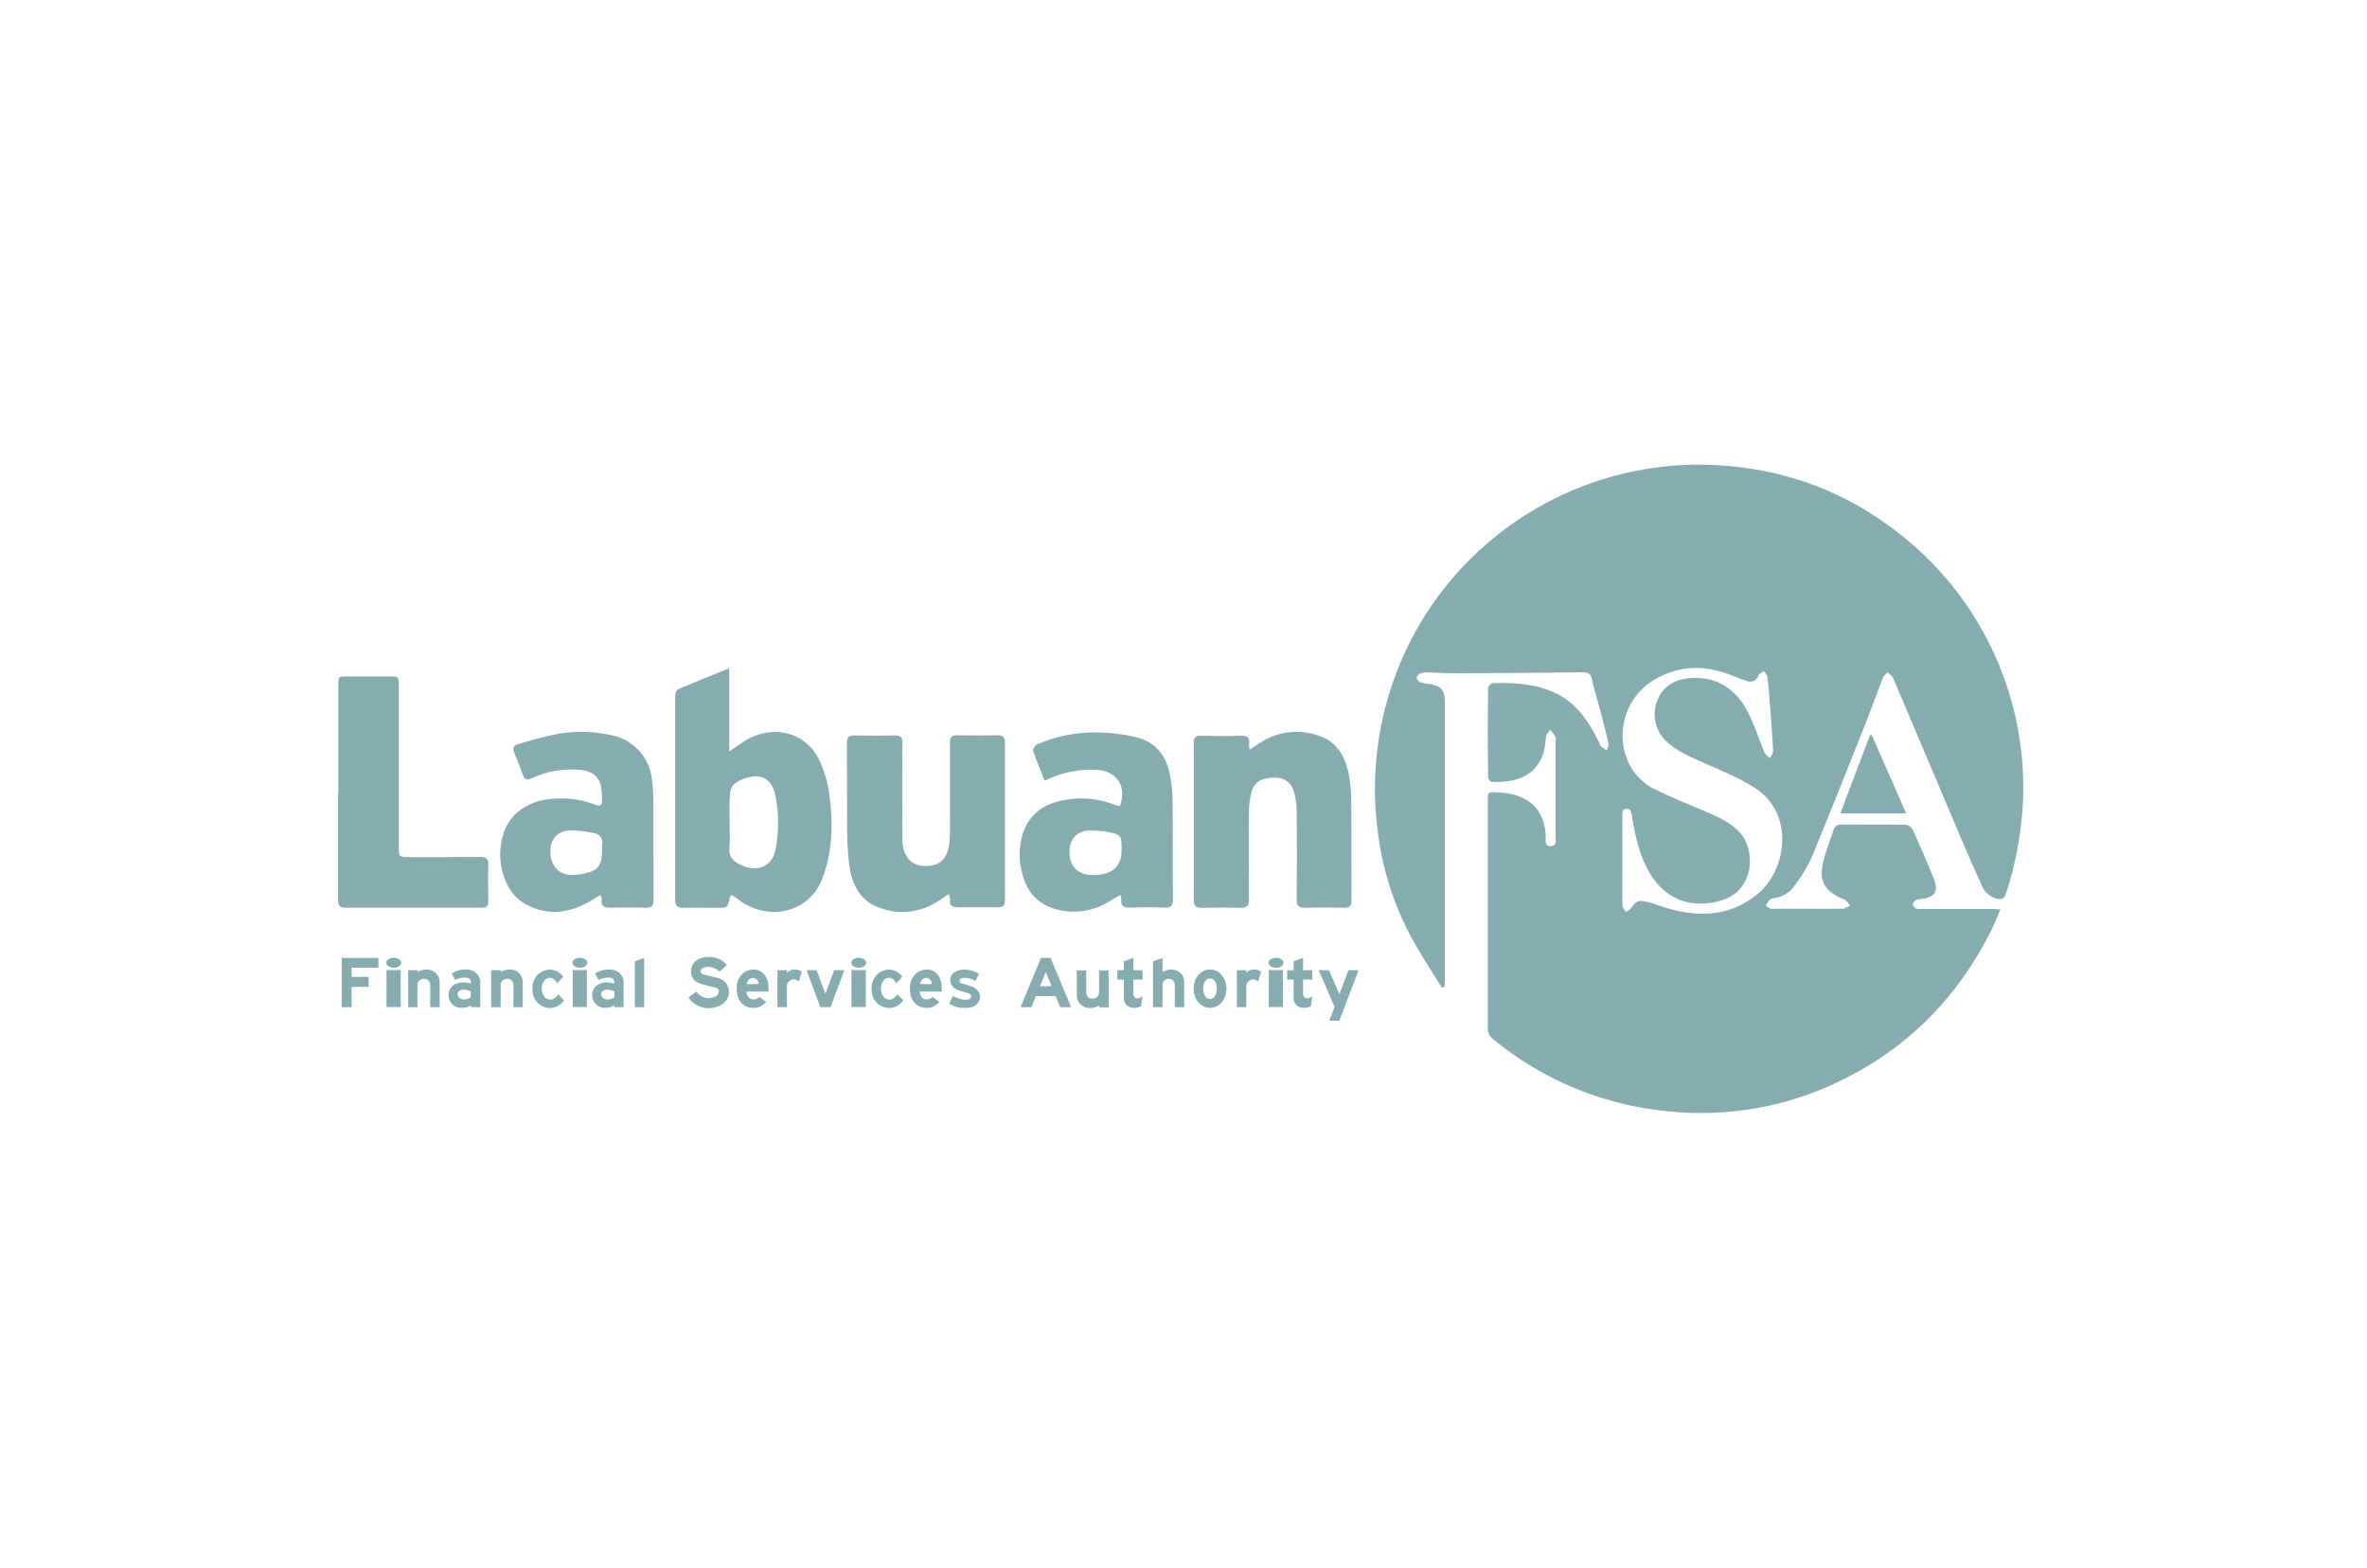
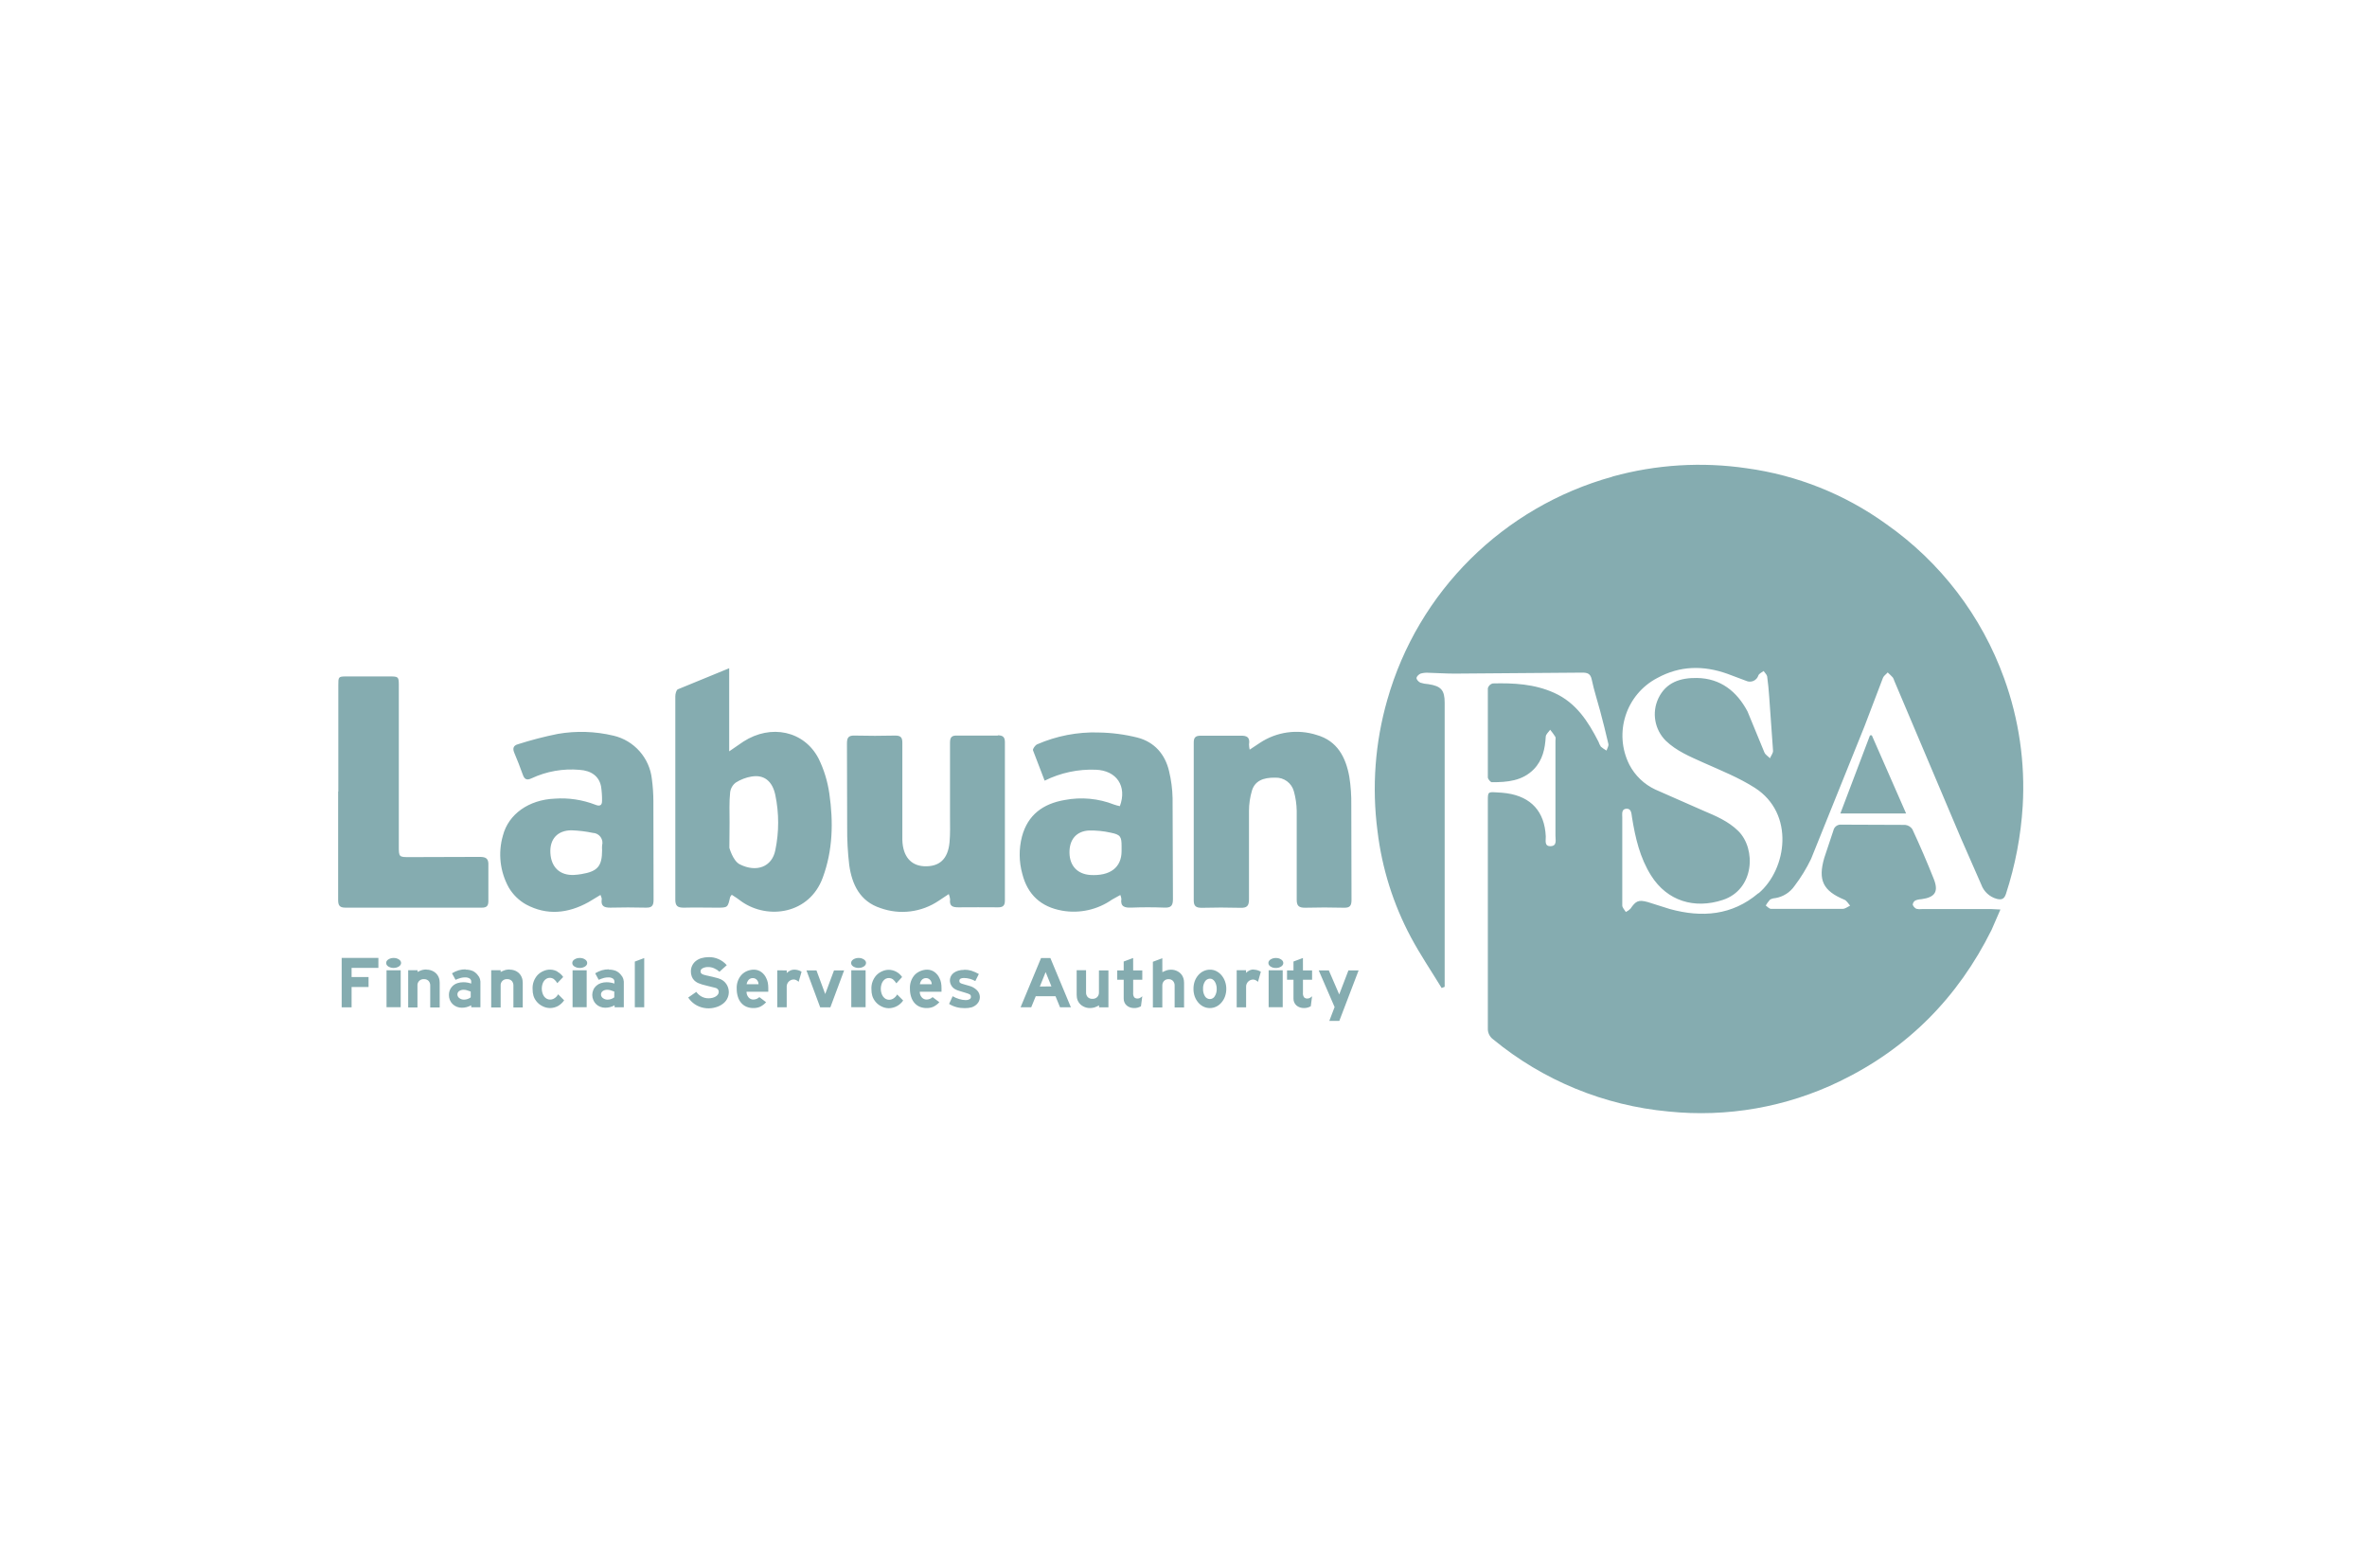
- <svg xmlns="http://www.w3.org/2000/svg" width="154" height="102" viewBox="0 0 154 102" role="img" aria-labelledby="footer-labuan-icon">
-   <g fill="none" fill-rule="evenodd">
-     <path d="M0 0h154v102H0z" />
-     <g fill="#85ACB0">
-       <path d="M64.919 47.837c.327 0 .46.117.46.444v10.317c0 .343-.156.435-.46.43-.854 0-1.708-.013-2.562 0-.386 0-.61-.08-.543-.519a1.369 1.369 0 0 0-.085-.343c-.25.17-.46.306-.663.441a4.223 4.223 0 0 1-3.783.472c-1.335-.435-1.855-1.54-2.032-2.81a19.514 19.514 0 0 1-.134-2.492c-.018-1.8 0-3.604-.014-5.405 0-.377.083-.537.493-.526a53.9 53.9 0 0 0 2.651 0c.35 0 .46.12.46.458-.013 1.92 0 3.842 0 5.761v.582c.035 1.045.541 1.652 1.407 1.69 1 .046 1.562-.457 1.664-1.567.05-.547.03-1.1.03-1.652v-4.823c0-.36.12-.47.46-.458.883.016 1.767.014 2.651 0zM47.442 43.48v5.41c.391-.27.651-.458.92-.632 1.8-1.16 3.964-.71 4.898 1.105.354.72.587 1.493.69 2.288.263 1.83.23 3.677-.432 5.46-.868 2.366-3.554 2.746-5.266 1.56a7.607 7.607 0 0 0-.653-.45c-.058.082-.097.114-.106.153-.155.686-.152.686-.861.686s-1.438-.02-2.156 0c-.4 0-.553-.107-.55-.528V45.31c0-.158.064-.417.17-.458 1.065-.457 2.147-.888 3.346-1.373zm-7.535 4.378a3.264 3.264 0 0 1 2.506 2.835c.063.471.095.947.097 1.423 0 2.142 0 4.286.012 6.43 0 .402-.134.514-.516.503a45.128 45.128 0 0 0-2.301 0c-.38 0-.612-.085-.56-.52.028-.08-.03-.166-.076-.308-.28.171-.524.33-.78.471-1.33.737-2.706.883-4.066.149a3.029 3.029 0 0 1-1.123-1.103 4.426 4.426 0 0 1-.38-3.377c.359-1.41 1.687-2.332 3.37-2.403.898-.065 1.8.07 2.639.394.271.112.446.068.44-.259a5.71 5.71 0 0 0-.065-.934c-.129-.659-.637-1.027-1.406-1.075a6.11 6.11 0 0 0-3.105.547c-.345.167-.483.052-.591-.259A25.9 25.9 0 0 0 33.47 49c-.129-.295-.085-.496.23-.583a24.14 24.14 0 0 1 2.596-.673 8.98 8.98 0 0 1 3.611.115zm31.555-.204c.864.012 1.724.125 2.561.336 1.091.289 1.78 1.08 2.037 2.176.14.577.217 1.167.23 1.76.028 2.19 0 4.377.023 6.565 0 .43-.122.574-.557.556a27.107 27.107 0 0 0-2.156 0c-.421.013-.716-.053-.642-.57a.955.955 0 0 0-.067-.252c-.198.11-.375.192-.538.298a4.344 4.344 0 0 1-3.245.723c-1.381-.243-2.249-1.04-2.594-2.389a4.687 4.687 0 0 1-.025-2.426c.38-1.427 1.38-2.144 2.78-2.384a5.805 5.805 0 0 1 3.222.3c.12.04.245.075.37.1.481-1.31-.214-2.32-1.565-2.37a6.863 6.863 0 0 0-3.33.712c-.274-.7-.54-1.328-.757-1.973-.03-.094.143-.336.274-.393a9.309 9.309 0 0 1 3.979-.77zm14.2.16c1.353.384 1.903 1.464 2.128 2.732.095.606.137 1.218.127 1.83.014 2.06 0 4.12.014 6.165 0 .389-.106.524-.504.513a46.421 46.421 0 0 0-2.518 0c-.403 0-.548-.117-.543-.538.018-1.919.018-3.84 0-5.762a5.045 5.045 0 0 0-.184-1.27 1.203 1.203 0 0 0-1.204-.892c-.826-.016-1.335.229-1.524.84a4.684 4.684 0 0 0-.193 1.313c-.02 1.922-.02 3.844 0 5.764 0 .442-.145.563-.564.55a46.18 46.18 0 0 0-2.517 0c-.355 0-.514-.1-.514-.481.01-3.426.01-6.852 0-10.277 0-.334.132-.441.46-.437.854.014 1.708.03 2.562 0 .45-.018.651.106.575.57.003.113.017.226.042.337l.656-.435a4.309 4.309 0 0 1 3.7-.522zm-59.715-3.322v10.525c0 .744 0 .746.725.744 1.514 0 3.026 0 4.538-.014.42 0 .585.112.564.554-.034.773-.018 1.549 0 2.322 0 .312-.113.426-.419.426H22.46c-.414 0-.46-.21-.46-.535V51.5l.012-.004v-6.922c0-.521 0-.564.475-.567h2.848c.554 0 .607.015.612.485zm44.917 9.537c-.84.04-1.298.597-1.282 1.457.016.86.531 1.373 1.337 1.437 1.305.083 2.055-.485 2.053-1.56v-.311c0-.627-.074-.753-.69-.881a5.814 5.814 0 0 0-1.418-.142zm-33.675-.012c-.92 0-1.434.575-1.38 1.488.052.913.614 1.457 1.532 1.416.164-.01.328-.027.49-.055 1.047-.172 1.34-.512 1.342-1.551a2.007 2.007 0 0 1 0-.311.647.647 0 0 0-.603-.82 7.987 7.987 0 0 0-1.38-.167zm11.717-3.49c-.368.061-.72.195-1.034.394a.935.935 0 0 0-.368.637c-.067.631-.037 1.288-.037 1.944v.012c0 .551.042 1.105-.013 1.652-.056.547.23.849.674 1.073 1.093.552 2.09.167 2.315-.915a8.838 8.838 0 0 0 0-3.595c-.189-.904-.734-1.334-1.537-1.201zM114.41 58.109c-1.707 1.448-3.67 1.601-5.753 1.03-.49-.136-.964-.333-1.454-.458-.596-.16-.767-.071-1.114.437-.087.088-.189.16-.302.212-.08-.141-.23-.283-.23-.427-.02-.982 0-1.966 0-2.95v-2.769c0-.228-.064-.549.267-.57.332-.02.327.316.366.559.214 1.327.509 2.622 1.243 3.787 1.054 1.67 2.828 2.187 4.658 1.588 2.071-.673 2.193-3.325 1.008-4.492-.644-.633-1.46-.975-2.274-1.32-1.045-.444-2.101-.867-3.12-1.373a3.635 3.635 0 0 1-1.688-1.618 4.224 4.224 0 0 1 1.82-5.638c1.474-.805 2.993-.828 4.555-.274.41.144.806.327 1.218.457a.58.58 0 0 0 .803-.352c.048-.121.23-.19.34-.284.079.117.205.229.23.348.065.442.1.888.134 1.332.09 1.171.184 2.343.251 3.517 0 .155-.136.318-.21.478-.121-.124-.298-.229-.36-.373-.376-.888-.654-1.83-1.1-2.67-.691-1.305-1.757-2.16-3.31-2.181-1.054-.014-1.99.272-2.5 1.322-.44.93-.248 2.034.482 2.762.69.67 1.562 1.025 2.425 1.414 1.15.515 2.327.982 3.374 1.652 2.603 1.67 2.083 5.288.242 6.854M104.92 30.99a21.218 21.218 0 0 1 8.717-.537 20.19 20.19 0 0 1 9.077 3.626 20.93 20.93 0 0 1 7.68 10.048 20.781 20.781 0 0 1 1.206 8.294 22.968 22.968 0 0 1-1.089 5.72c-.108.328-.271.406-.593.328a1.49 1.49 0 0 1-1.015-.933c-.45-1.007-.898-2.014-1.328-3.028-1.445-3.415-2.89-6.828-4.336-10.24a.704.704 0 0 0-.09-.203c-.103-.117-.22-.22-.334-.327-.105.123-.255.215-.308.352-.412 1.053-.792 2.119-1.208 3.17-1.144 2.876-2.285 5.754-3.47 8.612a10.238 10.238 0 0 1-1.07 1.748 1.9 1.9 0 0 1-1.257.799.759.759 0 0 0-.341.098c-.11.115-.203.244-.276.385.108.075.223.215.338.215.419.018.84 0 1.259 0 1.137 0 2.276.018 3.413 0 .16-.003.318-.135.476-.206-.12-.133-.216-.32-.366-.385-1.392-.576-1.74-1.27-1.314-2.73.175-.599.392-1.187.592-1.777a.483.483 0 0 1 .522-.38c1.38.016 2.762-.005 4.143.016a.636.636 0 0 1 .474.284c.488 1.059.955 2.123 1.38 3.203.348.86.1 1.226-.802 1.348a1.082 1.082 0 0 0-.392.087.343.343 0 0 0-.163.27c.038.115.12.21.23.265.116.03.236.037.354.02h4.553c.158 0 .315.014.568.028-.212.49-.373.915-.575 1.323-2.18 4.395-5.464 7.725-9.896 9.862a20.679 20.679 0 0 1-11.128 1.956 20.972 20.972 0 0 1-11.4-4.69.84.84 0 0 1-.35-.721V52.1c0-.586.002-.586.612-.547.209.011.418.023.625.055 1.586.229 2.458 1.201 2.532 2.803.012.25-.117.663.331.638.412-.02.31-.414.31-.675v-6.178c0-.09.029-.197-.01-.263a4.579 4.579 0 0 0-.334-.458c-.099.147-.288.298-.288.458-.048.778-.198 1.506-.764 2.09-.757.78-1.74.855-2.74.855-.093 0-.263-.206-.263-.316-.02-1.937-.02-3.874 0-5.81a.445.445 0 0 1 .313-.31c1.37-.035 2.73.036 4.004.613 1.427.642 2.212 1.864 2.884 3.185.037.113.09.221.156.32.113.095.236.179.366.25.044-.145.147-.3.12-.428a63.15 63.15 0 0 0-.54-2.163c-.18-.675-.401-1.336-.542-2.023-.082-.398-.283-.457-.628-.457-2.75.029-5.505.05-8.267.064-.568.002-1.137-.041-1.705-.053a1.526 1.526 0 0 0-.531.05c-.118.044-.265.188-.27.289-.004.1.138.252.251.302.17.054.346.088.525.098.826.124 1.056.392 1.056 1.208v18.48l-.196.08c-.671-1.1-1.39-2.178-2.004-3.309a19.58 19.58 0 0 1-2.17-6.901 21.038 21.038 0 0 1 .635-8.53c1.999-7.053 7.552-12.558 14.65-14.526zm16.862 16.835l2.232 5.088h-4.278c.66-1.739 1.294-3.409 1.926-5.08l.12-.008zM36.262 63.207c.153.081.283.199.38.343l-.382.41a.995.995 0 0 0-.23-.266.46.46 0 0 0-.263-.08.421.421 0 0 0-.205.053.56.56 0 0 0-.165.146.705.705 0 0 0-.109.229.99.99 0 0 0 .003.558c.024.082.062.16.112.229a.51.51 0 0 0 .173.149c.066.035.14.054.214.052a.507.507 0 0 0 .292-.091.687.687 0 0 0 .23-.254l.392.393c-.105.154-.245.28-.41.369a1.11 1.11 0 0 1-.522.133 1.082 1.082 0 0 1-.49-.124 1.113 1.113 0 0 1-.399-.325 1.068 1.068 0 0 1-.184-.35 1.447 1.447 0 0 1-.057-.433c-.02-.34.1-.675.333-.926a1.17 1.17 0 0 1 .366-.248c.294-.136.637-.125.92.033zm-5.981-.135a1.18 1.18 0 0 1 .46.08c.13.058.243.148.329.26.034.049.064.092.09.136.024.043.044.089.057.137a.848.848 0 0 1 .028.162c.004.07.004.14 0 .209v1.466h-.61v-.112a1.22 1.22 0 0 1-.61.16.855.855 0 0 1-.598-.235.814.814 0 0 1-.242-.593.793.793 0 0 1 .552-.771c.123-.04.251-.06.38-.06a1.554 1.554 0 0 1 .518.087v-.158a.229.229 0 0 0-.113-.178.537.537 0 0 0-.288-.066c-.09 0-.179.01-.266.032-.12.033-.239.075-.353.125l-.23-.423c.136-.083.282-.15.435-.197.15-.042.305-.063.46-.061zm9.327 0c.157-.004.314.023.46.08.13.058.243.148.33.26.034.049.064.092.09.136.024.043.043.089.057.137a.815.815 0 0 1 .03.162v1.675h-.599v-.112a1.211 1.211 0 0 1-.607.16.847.847 0 0 1-.334-.064.787.787 0 0 1-.442-.435.82.82 0 0 1 0-.663.736.736 0 0 1 .191-.266.862.862 0 0 1 .295-.171c.121-.04.249-.06.377-.06a1.55 1.55 0 0 1 .507.087v-.158a.23.23 0 0 0-.113-.178.534.534 0 0 0-.288-.066c-.09 0-.18.011-.267.032-.12.033-.238.075-.352.125l-.23-.423c.136-.083.282-.15.435-.197.15-.042.305-.063.46-.061zm-14.989-.756v.639h-1.744v.597h1.104v.648h-1.104v1.322h-.645V62.32l2.389-.003zm3.13.756a.9.9 0 0 1 .46.12.78.78 0 0 1 .385.566c.007.058.012.116.013.174v1.59h-.616v-1.414a.44.44 0 0 0-.106-.313.4.4 0 0 0-.304-.115.393.393 0 0 0-.421.424v1.418h-.603V63.12h.614l-.011.114c.097-.052.199-.095.304-.128a1.12 1.12 0 0 1 .285-.034zm5.413 0a.9.9 0 0 1 .46.12.778.778 0 0 1 .345.438c.013.042.023.085.03.128.008.058.013.116.014.174v1.59h-.608v-1.414a.44.44 0 0 0-.105-.313.4.4 0 0 0-.304-.115.393.393 0 0 0-.421.424v1.418h-.615V63.12h.615v.114c.097-.052.199-.095.303-.128a1.12 1.12 0 0 1 .286-.034zm8.752-.753v3.203h-.612v-2.974l.612-.23zm-15.844.794v2.402h-.922v-2.402h.922zm12.11 0v2.402h-.918v-2.402h.918zm-7.998 1.27a.484.484 0 0 0-.3.084.26.26 0 0 0-.112.23c.003.091.05.176.126.228a.478.478 0 0 0 .309.098.721.721 0 0 0 .43-.148v-.378a2.874 2.874 0 0 0-.267-.09.723.723 0 0 0-.186-.024zm9.34 0a.48.48 0 0 0-.296.084.263.263 0 0 0-.115.23c.003.091.05.176.127.228a.478.478 0 0 0 .308.098.716.716 0 0 0 .43-.148v-.378a3.105 3.105 0 0 0-.264-.09.75.75 0 0 0-.19-.024zm-1.792-2.071a.584.584 0 0 1 .343.096c.092.06.143.143.141.229.004.086-.048.169-.14.229a.67.67 0 0 1-.686.001l-.002-.001c-.094-.06-.145-.143-.141-.229-.005-.086.046-.17.14-.229a.612.612 0 0 1 .345-.096zm-12.109 0a.591.591 0 0 1 .345.096c.092.06.142.143.139.229-.001.178-.22.322-.489.322a.637.637 0 0 1-.34-.093c-.092-.06-.143-.143-.141-.229-.004-.086.048-.17.141-.229a.622.622 0 0 1 .345-.096zM46.121 62.257a1.514 1.514 0 0 1 1.174.524l-.474.426a1.298 1.298 0 0 0-.362-.23.924.924 0 0 0-.373-.075.729.729 0 0 0-.359.078.229.229 0 0 0-.14.202c0 .11.065.18.193.215l.072.022.06.014.087.023c.035 0 .085.02.15.032l.062.016.06.012.094.02.166.044a1.754 1.754 0 0 1 .377.119.886.886 0 0 1 .23.155.941.941 0 0 1-.106 1.446c-.129.096-.275.169-.43.213a1.641 1.641 0 0 1-1.252-.11 1.527 1.527 0 0 1-.564-.517l.527-.368c.092.129.212.235.352.309a.925.925 0 0 0 .44.107c.088.001.175-.009.26-.03a.752.752 0 0 0 .214-.089.498.498 0 0 0 .143-.132.293.293 0 0 0 .05-.16.25.25 0 0 0-.122-.23l-.034-.018a.311.311 0 0 0-.074-.025l-.166-.041c-.075-.016-.18-.044-.315-.078-.136-.034-.27-.066-.363-.094a2.15 2.15 0 0 1-.23-.082.881.881 0 0 1-.304-.204.686.686 0 0 1-.148-.242.91.91 0 0 1-.055-.316.86.86 0 0 1 .313-.68c.109-.085.233-.15.366-.19.156-.045.318-.068.481-.066zm11.707.824a1.063 1.063 0 0 1 .875.47l-.375.409c-.061-.101-.14-.191-.23-.266a.46.46 0 0 0-.47-.027.55.55 0 0 0-.163.146.659.659 0 0 0-.109.229.92.92 0 0 0-.039.28c0 .094.013.188.042.278.023.083.061.16.113.229a.525.525 0 0 0 .17.149.44.44 0 0 0 .216.052.51.51 0 0 0 .292-.091.706.706 0 0 0 .23-.254l.392.393a1.148 1.148 0 0 1-.935.502 1.082 1.082 0 0 1-.49-.124 1.15 1.15 0 0 1-.582-.675c-.04-.14-.06-.286-.058-.433-.019-.34.102-.675.334-.926.106-.105.231-.189.368-.248.132-.06.274-.093.42-.093zm4.923-.005c.156-.001.311.02.46.064.168.056.33.127.484.215l-.23.46a1.533 1.533 0 0 0-.74-.201c-.2 0-.298.062-.298.187a.162.162 0 0 0 .039.12c.05.038.107.064.168.077l.154.046.28.08c.192.048.366.147.505.286.25.247.251.648.003.897l-.02.019a.85.85 0 0 1-.324.194 1.61 1.61 0 0 1-.46.055c-.181.002-.362-.02-.536-.067a1.746 1.746 0 0 1-.475-.208l.23-.51c.135.077.278.139.426.183.138.044.282.067.426.069a.46.46 0 0 0 .249-.058.171.171 0 0 0 .09-.155.288.288 0 0 0-.012-.083.142.142 0 0 0-.05-.066.533.533 0 0 0-.109-.055c-.048-.018-.11-.036-.186-.06l-.309-.093-.19-.064a.696.696 0 0 1-.116-.05l-.092-.053a.658.658 0 0 1-.216-.24.615.615 0 0 1 .177-.799.92.92 0 0 1 .292-.14 1.33 1.33 0 0 1 .38-.05zm-13.698-.004a.82.82 0 0 1 .479.146c.15.106.266.25.338.419.045.09.077.187.097.286.02.114.03.23.03.345v.24H48.57a.543.543 0 0 0 .13.365.402.402 0 0 0 .318.144.575.575 0 0 0 .387-.158l.44.332c-.11.121-.242.221-.39.295a1.06 1.06 0 0 1-.432.084 1.145 1.145 0 0 1-.46-.086.944.944 0 0 1-.34-.25 1.094 1.094 0 0 1-.215-.396 1.644 1.644 0 0 1-.076-.517c-.022-.348.102-.69.343-.943.21-.197.489-.306.778-.306zm11.27 0a.816.816 0 0 1 .479.146c.15.106.266.25.338.419.045.09.077.187.097.286.022.114.031.23.03.345v.24H59.84a.543.543 0 0 0 .13.365.402.402 0 0 0 .319.144.57.57 0 0 0 .386-.158l.442.332a1.367 1.367 0 0 1-.391.295 1.055 1.055 0 0 1-.433.084 1.145 1.145 0 0 1-.46-.086.944.944 0 0 1-.34-.25 1.094 1.094 0 0 1-.215-.396 1.644 1.644 0 0 1-.076-.517c-.022-.348.102-.69.343-.943.212-.195.49-.305.778-.306zm-7.192.048l.57 1.537.572-1.537h.658l-.895 2.402h-.663l-.893-2.402h.651zm-1.43-.048a.876.876 0 0 1 .461.135l-.189.656a.67.67 0 0 0-.163-.114.376.376 0 0 0-.168-.037.46.46 0 0 0-.446.437v1.37h-.613v-2.402l.615.003v.171a.943.943 0 0 1 .25-.171.628.628 0 0 1 .254-.048zm4.628.04v2.403h-.932v-2.402h.932zm-7.338.511a.357.357 0 0 0-.265.103.555.555 0 0 0-.138.297h.773a.416.416 0 0 0-.108-.286.342.342 0 0 0-.262-.114zm11.27 0a.363.363 0 0 0-.265.103.537.537 0 0 0-.136.297h.771a.416.416 0 0 0-.108-.286.342.342 0 0 0-.262-.114zm-4.391-1.311a.582.582 0 0 1 .345.096c.093.06.145.143.141.229 0 .178-.219.322-.488.322a.636.636 0 0 1-.34-.093c-.093-.06-.145-.143-.141-.229-.005-.086.047-.17.141-.229a.617.617 0 0 1 .342-.096zM86.465 63.12l.676 1.565.59-1.565h.662l-1.256 3.285h-.65l.344-.899-1.034-2.386h.668zm-15.795.009v1.412a.444.444 0 0 0 .108.316c.082.08.195.12.309.112a.415.415 0 0 0 .306-.112.42.42 0 0 0 .115-.312V63.13h.617v2.403h-.613l.005-.127c-.1.057-.204.103-.313.138a1.132 1.132 0 0 1-.285.037.886.886 0 0 1-.46-.124.771.771 0 0 1-.387-.565.93.93 0 0 1-.014-.172v-1.59h.612zm3.063-.815l.003.806h.593v.608h-.593v.847a.433.433 0 0 0 .071.298.283.283 0 0 0 .214.077c.05 0 .101-.01.147-.032a.79.79 0 0 0 .161-.116l-.087.651a.962.962 0 0 1-.212.09.887.887 0 0 1-.506-.018.664.664 0 0 1-.214-.126.563.563 0 0 1-.14-.192.6.6 0 0 1-.051-.252v-1.227h-.421v-.608h.42v-.577l.615-.229zm11.047 0l.002.806h.594v.608h-.594v.847a.431.431 0 0 0 .074.298.28.28 0 0 0 .212.077c.05 0 .101-.01.147-.032a.727.727 0 0 0 .161-.116l-.085.651a.867.867 0 0 1-.444.117.815.815 0 0 1-.274-.045.652.652 0 0 1-.216-.126.57.57 0 0 1-.191-.444v-1.227h-.42v-.608h.42v-.577l.614-.229zm-6.043.758c.143-.001.284.031.411.096.13.064.243.155.334.265.1.119.179.254.23.4.056.157.084.322.083.488a1.44 1.44 0 0 1-.083.492c-.051.145-.13.28-.23.396a1.028 1.028 0 0 1-.338.265.96.96 0 0 1-.838 0 1.043 1.043 0 0 1-.336-.265 1.3 1.3 0 0 1-.23-.396 1.488 1.488 0 0 1-.08-.487c-.002-.17.025-.339.08-.5.052-.144.13-.278.23-.395.094-.11.21-.2.34-.263a.953.953 0 0 1 .427-.096zm-3.105-.753l.002.915c.098-.05.2-.093.304-.128a1.01 1.01 0 0 1 .267-.034c.157 0 .311.042.447.12a.746.746 0 0 1 .352.438c.012.042.022.085.03.128.007.058.012.116.013.174v1.59h-.614v-1.414a.44.44 0 0 0-.106-.313.381.381 0 0 0-.29-.115.388.388 0 0 0-.295.117.422.422 0 0 0-.11.307v1.418h-.614v-2.974l.614-.23zm5.951.753a.876.876 0 0 1 .46.135l-.186.656a.722.722 0 0 0-.165-.114.376.376 0 0 0-.164-.034.46.46 0 0 0-.444.437 1.484 1.484 0 0 0 0 .17v1.2h-.612V63.12h.607v.171a.936.936 0 0 1 .251-.171.627.627 0 0 1 .253-.048zm-13.233-.756l1.335 3.204h-.706l-.295-.72h-1.286l-.295.72h-.704l1.332-3.204h.62zm15.116.797v2.402h-.915v-2.402h.915zm-4.725.544h-.004a.388.388 0 0 0-.33.183.828.828 0 0 0-.124.476.857.857 0 0 0 .122.483.378.378 0 0 0 .327.186.367.367 0 0 0 .315-.188.85.85 0 0 0 .125-.476c0-.09-.011-.179-.035-.265a.686.686 0 0 0-.092-.209.445.445 0 0 0-.136-.14.313.313 0 0 0-.168-.05zm-10.7-.427l-.377.94.755-.01-.377-.93zm14.978-.918a.584.584 0 0 1 .344.096c.092.06.143.143.14.229.004.086-.047.169-.14.229a.597.597 0 0 1-.344.094.603.603 0 0 1-.344-.094c-.092-.06-.143-.143-.141-.229-.003-.086.048-.17.141-.229a.63.63 0 0 1 .344-.096z" />
-     </g>
-   </g>
+ <svg xmlns="http://www.w3.org/2000/svg" width="154" height="102">
+   <path d="M64.92 47.837c.327 0 .46.117.46.444v10.317c0 .343-.156.435-.46.43-.854 0-1.708-.013-2.562 0-.386 0-.6-.08-.543-.52a1.369 1.369 0 0 0-.085-.343l-.663.44a4.223 4.223 0 0 1-3.783.472c-1.335-.435-1.855-1.54-2.032-2.8a19.514 19.514 0 0 1-.134-2.492l-.014-5.405c0-.377.083-.537.493-.526a53.9 53.9 0 0 0 2.651 0c.35 0 .46.12.46.458v6.343c.035 1.045.54 1.652 1.407 1.7 1 .046 1.562-.457 1.664-1.567.05-.547.03-1.1.03-1.652v-4.823c0-.36.12-.47.46-.458h2.65zM47.442 43.48v5.4l.92-.632c1.8-1.16 3.964-.7 4.898 1.105.354.72.587 1.493.7 2.288.263 1.83.23 3.677-.432 5.46-.868 2.366-3.554 2.746-5.266 1.56a7.607 7.607 0 0 0-.653-.45c-.058.082-.097.114-.106.153-.155.686-.152.686-.86.686s-1.438-.02-2.156 0c-.4 0-.553-.107-.55-.528V45.3c0-.158.064-.417.17-.458l3.346-1.373zm-7.535 4.378a3.264 3.264 0 0 1 2.506 2.835 11.09 11.09 0 0 1 .097 1.423l.012 6.43c0 .402-.134.514-.516.503a45.128 45.128 0 0 0-2.301 0c-.38 0-.612-.085-.56-.52.028-.08-.03-.166-.076-.308l-.78.47c-1.33.737-2.706.883-4.066.15a3.029 3.029 0 0 1-1.123-1.103 4.426 4.426 0 0 1-.38-3.377c.36-1.4 1.687-2.332 3.37-2.403.898-.065 1.8.07 2.64.394.27.112.446.068.44-.26a5.71 5.71 0 0 0-.065-.934c-.13-.66-.637-1.027-1.406-1.075a6.11 6.11 0 0 0-3.105.547c-.345.167-.483.052-.59-.26A25.9 25.9 0 0 0 33.47 49c-.13-.295-.085-.496.23-.583a24.14 24.14 0 0 1 2.596-.673 8.98 8.98 0 0 1 3.611.115zm31.555-.204a11.11 11.11 0 0 1 2.561.336c1.09.29 1.78 1.08 2.037 2.176a8.23 8.23 0 0 1 .23 1.76l.023 6.565c0 .43-.122.574-.557.556a27.107 27.107 0 0 0-2.156 0c-.42.013-.716-.053-.642-.57a.955.955 0 0 0-.067-.252l-.538.298a4.344 4.344 0 0 1-3.245.723c-1.38-.243-2.25-1.04-2.594-2.39a4.687 4.687 0 0 1-.025-2.426c.38-1.427 1.38-2.144 2.78-2.384a5.805 5.805 0 0 1 3.222.3c.12.04.245.075.37.1.48-1.3-.214-2.32-1.565-2.37a6.863 6.863 0 0 0-3.33.712l-.757-1.973c-.03-.094.143-.336.274-.393a9.309 9.309 0 0 1 3.979-.77zm14.2.16c1.353.384 1.903 1.464 2.128 2.732.095.606.137 1.218.127 1.83l.014 6.165c0 .39-.106.524-.504.513a46.421 46.421 0 0 0-2.518 0c-.403 0-.548-.117-.543-.538v-5.762a5.045 5.045 0 0 0-.184-1.27 1.203 1.203 0 0 0-1.204-.892c-.826-.016-1.335.23-1.524.84a4.684 4.684 0 0 0-.193 1.313v5.764c0 .442-.145.563-.564.55a46.18 46.18 0 0 0-2.517 0c-.355 0-.514-.1-.514-.48V48.3c0-.334.132-.44.46-.437h2.562c.45-.018.65.106.575.57.003.113.017.226.042.337l.656-.435a4.309 4.309 0 0 1 3.7-.522zm-59.715-3.322v10.525c0 .744 0 .746.725.744l4.538-.014c.42 0 .585.112.564.554v2.322c0 .312-.113.426-.42.426H22.46c-.414 0-.46-.2-.46-.535V51.5l.012-.004v-6.922c0-.52 0-.564.475-.567h2.848c.554 0 .607.015.612.485zm44.917 9.537c-.84.04-1.298.597-1.282 1.457s.53 1.373 1.337 1.437c1.305.083 2.055-.485 2.053-1.56v-.31c0-.627-.074-.753-.7-.88a5.814 5.814 0 0 0-1.418-.142zm-33.675-.012c-.92 0-1.434.575-1.38 1.488s.614 1.457 1.532 1.416a4.48 4.48 0 0 0 .49-.055c1.047-.172 1.34-.512 1.342-1.55a2.007 2.007 0 0 1 0-.311.647.647 0 0 0-.603-.82 7.987 7.987 0 0 0-1.38-.167zm11.717-3.5a2.78 2.78 0 0 0-1.034.394.935.935 0 0 0-.368.637c-.067.63-.037 1.288-.037 1.944v.012l-.013 1.652s.23.85.674 1.073c1.093.552 2.1.167 2.315-.915a8.838 8.838 0 0 0 0-3.595c-.19-.904-.734-1.334-1.537-1.2zM114.4 58.11c-1.707 1.448-3.67 1.6-5.753 1.03l-1.454-.458c-.596-.16-.767-.07-1.114.437a1.03 1.03 0 0 1-.302.212c-.08-.14-.23-.283-.23-.427v-5.72c0-.228-.064-.55.267-.57s.327.316.366.56c.214 1.327.51 2.622 1.243 3.787 1.054 1.67 2.828 2.187 4.658 1.588 2.07-.673 2.193-3.325 1.008-4.492-.644-.633-1.46-.975-2.274-1.32l-3.12-1.373a3.635 3.635 0 0 1-1.688-1.618 4.224 4.224 0 0 1 1.82-5.638c1.474-.805 2.993-.828 4.555-.274l1.218.457a.58.58 0 0 0 .803-.352c.048-.12.23-.2.34-.284.08.117.205.23.23.348a19.25 19.25 0 0 1 .134 1.332l.25 3.517c0 .155-.136.318-.2.478-.12-.124-.298-.23-.36-.373l-1.1-2.67c-.69-1.305-1.757-2.16-3.3-2.18-1.054-.014-2 .272-2.5 1.322a2.43 2.43 0 0 0 .482 2.762c.7.67 1.562 1.025 2.425 1.414 1.15.515 2.327.982 3.374 1.652 2.603 1.67 2.083 5.288.242 6.854M104.92 31a21.218 21.218 0 0 1 8.717-.537 20.19 20.19 0 0 1 9.077 3.626 20.93 20.93 0 0 1 7.68 10.048 20.781 20.781 0 0 1 1.206 8.294 22.968 22.968 0 0 1-1.089 5.72c-.108.328-.27.406-.593.328a1.49 1.49 0 0 1-1.015-.933l-1.328-3.028-4.336-10.24a.704.704 0 0 0-.09-.203c-.103-.117-.22-.22-.334-.327-.105.123-.255.215-.308.352l-1.208 3.17-3.47 8.612a10.238 10.238 0 0 1-1.07 1.748 1.9 1.9 0 0 1-1.257.799.759.759 0 0 0-.341.098c-.1.115-.203.244-.276.385.108.075.223.215.338.215h4.672c.16-.003.318-.135.476-.206-.12-.133-.216-.32-.366-.385-1.392-.576-1.74-1.27-1.314-2.73l.592-1.777a.483.483 0 0 1 .522-.38l4.143.016a.636.636 0 0 1 .474.284 61.29 61.29 0 0 1 1.38 3.203c.348.86.1 1.226-.802 1.348a1.082 1.082 0 0 0-.392.087.343.343 0 0 0-.163.27c.038.115.12.2.23.265a.9.9 0 0 0 .354.02h4.553l.568.028-.575 1.323c-2.18 4.395-5.464 7.725-9.896 9.862a20.679 20.679 0 0 1-11.128 1.956 20.972 20.972 0 0 1-11.4-4.69.84.84 0 0 1-.35-.721V52.1c0-.586.002-.586.612-.547.21.01.418.023.625.055 1.586.23 2.458 1.2 2.532 2.803.012.25-.117.663.33.638.412-.02.3-.414.3-.675v-6.178c0-.1.03-.197-.01-.263a4.579 4.579 0 0 0-.334-.458c-.1.147-.288.298-.288.458-.048.778-.198 1.506-.764 2.1-.757.78-1.74.855-2.74.855-.093 0-.263-.206-.263-.316v-5.8a.445.445 0 0 1 .313-.31c1.37-.035 2.73.036 4.004.613 1.427.642 2.212 1.864 2.884 3.185a1.32 1.32 0 0 0 .156.32 2.23 2.23 0 0 0 .366.25c.044-.145.147-.3.12-.428a63.15 63.15 0 0 0-.54-2.163c-.18-.675-.4-1.336-.542-2.023-.082-.398-.283-.457-.628-.457l-8.267.064c-.568.002-1.137-.04-1.705-.053a1.526 1.526 0 0 0-.531.05c-.118.044-.265.188-.27.29s.138.252.25.302c.17.054.346.088.525.098.826.124 1.056.392 1.056 1.208v18.48l-.196.08c-.67-1.1-1.4-2.178-2.004-3.31a19.58 19.58 0 0 1-2.17-6.901 21.038 21.038 0 0 1 .635-8.53c2-7.053 7.552-12.558 14.65-14.526zm16.862 16.835l2.232 5.088h-4.278l1.926-5.08.12-.008zm-85.52 15.382a1.05 1.05 0 0 1 .38.343l-.382.4a.995.995 0 0 0-.23-.266.46.46 0 0 0-.263-.08.421.421 0 0 0-.205.053.56.56 0 0 0-.165.146.705.705 0 0 0-.109.229.99.99 0 0 0 .003.558.75.75 0 0 0 .112.229.51.51 0 0 0 .173.149c.066.035.14.054.214.052a.507.507 0 0 0 .292-.091.687.687 0 0 0 .23-.254l.392.393c-.105.154-.245.28-.4.37a1.11 1.11 0 0 1-.522.133 1.082 1.082 0 0 1-.49-.124 1.113 1.113 0 0 1-.399-.325 1.068 1.068 0 0 1-.184-.35 1.447 1.447 0 0 1-.057-.433c-.02-.34.1-.675.333-.926a1.17 1.17 0 0 1 .366-.248c.294-.136.637-.125.92.033zm-5.98-.135a1.18 1.18 0 0 1 .46.08c.13.058.243.148.33.26.034.05.064.092.1.136a.61.61 0 0 1 .057.137.848.848 0 0 1 .028.162 1.82 1.82 0 0 1 0 .209v1.466h-.6V65.4a1.22 1.22 0 0 1-.61.16.855.855 0 0 1-.598-.235.814.814 0 0 1-.242-.593.793.793 0 0 1 .552-.771c.123-.04.25-.06.38-.06a1.554 1.554 0 0 1 .518.087v-.158a.229.229 0 0 0-.113-.178.537.537 0 0 0-.288-.066 1.08 1.08 0 0 0-.266.032c-.12.033-.24.075-.353.125l-.23-.423c.136-.083.282-.15.435-.197a1.63 1.63 0 0 1 .46-.061zm9.327 0c.157-.004.314.023.46.08.13.058.243.148.33.26.034.05.064.092.1.136a.66.66 0 0 1 .057.137.815.815 0 0 1 .03.162v1.675h-.6V65.4a1.211 1.211 0 0 1-.607.16.847.847 0 0 1-.334-.064.787.787 0 0 1-.442-.435.82.82 0 0 1 0-.663.736.736 0 0 1 .191-.266.862.862 0 0 1 .295-.171c.12-.04.25-.06.377-.06a1.55 1.55 0 0 1 .507.087v-.158a.23.23 0 0 0-.113-.178.534.534 0 0 0-.288-.066 1.14 1.14 0 0 0-.267.032c-.12.033-.238.075-.352.125l-.23-.423c.136-.083.282-.15.435-.197a1.63 1.63 0 0 1 .46-.061zm-14.99-.756v.64h-1.744v.597h1.104v.648h-1.104v1.322h-.645V62.32l2.39-.003zm3.13.756a.9.9 0 0 1 .46.12.78.78 0 0 1 .385.566c.007.058.012.116.013.174v1.6h-.616v-1.414a.44.44 0 0 0-.106-.313.4.4 0 0 0-.304-.115.393.393 0 0 0-.421.424v1.418h-.603V63.12h.614l-.01.114c.097-.052.2-.095.304-.128a1.12 1.12 0 0 1 .285-.034zm5.413 0a.9.9 0 0 1 .46.12.778.778 0 0 1 .345.438.95.95 0 0 1 .03.128c.008.058.013.116.014.174v1.6h-.608v-1.414a.44.44 0 0 0-.105-.313.4.4 0 0 0-.304-.115.393.393 0 0 0-.421.424v1.418h-.615V63.12h.615v.114c.097-.052.2-.095.303-.128a1.12 1.12 0 0 1 .286-.034zm8.752-.753v3.203h-.612v-2.974l.612-.23zm-15.844.794v2.402h-.922v-2.402h.922zm12.1 0v2.402h-.918v-2.402h.918zm-7.998 1.27a.484.484 0 0 0-.3.084.26.26 0 0 0-.112.23.29.29 0 0 0 .126.228.478.478 0 0 0 .309.098.721.721 0 0 0 .43-.148v-.378a2.874 2.874 0 0 0-.267-.09.723.723 0 0 0-.186-.024zm9.34 0a.48.48 0 0 0-.296.084.263.263 0 0 0-.115.23c.003.09.05.176.127.228a.478.478 0 0 0 .308.098.716.716 0 0 0 .43-.148v-.378a3.105 3.105 0 0 0-.264-.09.75.75 0 0 0-.19-.024zm-1.792-2.07a.584.584 0 0 1 .343.096c.092.06.143.143.14.23.004.086-.048.17-.14.23a.67.67 0 0 1-.686.001l-.002-.001c-.094-.06-.145-.143-.14-.23-.005-.086.046-.17.14-.23a.612.612 0 0 1 .345-.096zm-12.11 0a.591.591 0 0 1 .345.096c.092.06.142.143.14.23-.001.178-.22.322-.49.322a.637.637 0 0 1-.34-.093c-.092-.06-.143-.143-.14-.23-.004-.086.048-.17.14-.23a.622.622 0 0 1 .345-.096zm20.5-.055a1.514 1.514 0 0 1 1.174.524l-.474.426a1.298 1.298 0 0 0-.362-.23.924.924 0 0 0-.373-.075.729.729 0 0 0-.359.078.229.229 0 0 0-.14.202c0 .1.065.18.193.215l.072.022.06.014.087.023c.035 0 .085.02.15.032l.062.016.06.012.094.02.166.044a1.754 1.754 0 0 1 .377.119.886.886 0 0 1 .23.155.941.941 0 0 1-.106 1.446 1.33 1.33 0 0 1-.43.213 1.641 1.641 0 0 1-1.252-.11 1.527 1.527 0 0 1-.564-.517l.527-.368c.092.13.212.235.352.31a.925.925 0 0 0 .44.107c.088.001.175-.01.26-.03a.752.752 0 0 0 .214-.089.498.498 0 0 0 .143-.132.293.293 0 0 0 .05-.16.25.25 0 0 0-.122-.23l-.034-.018a.311.311 0 0 0-.074-.025l-.166-.04c-.075-.016-.18-.044-.315-.078l-.363-.094a2.15 2.15 0 0 1-.23-.082.881.881 0 0 1-.304-.204.686.686 0 0 1-.148-.242.91.91 0 0 1-.055-.316.86.86 0 0 1 .313-.68 1.12 1.12 0 0 1 .366-.19c.156-.045.318-.068.48-.066zm11.707.824a1.063 1.063 0 0 1 .875.47l-.375.41c-.06-.1-.14-.19-.23-.266a.46.46 0 0 0-.47-.027.55.55 0 0 0-.163.146.659.659 0 0 0-.109.229.92.92 0 0 0-.039.28c0 .094.013.188.042.278a.68.68 0 0 0 .113.229.525.525 0 0 0 .17.149.44.44 0 0 0 .216.052.51.51 0 0 0 .292-.091.706.706 0 0 0 .23-.254l.392.393a1.148 1.148 0 0 1-.935.502 1.082 1.082 0 0 1-.49-.124 1.15 1.15 0 0 1-.582-.675c-.04-.14-.06-.286-.058-.433-.02-.34.102-.675.334-.926.106-.105.23-.19.368-.248.132-.06.274-.093.42-.093zm4.923-.005c.156-.001.31.02.46.064.168.056.33.127.484.215l-.23.46a1.533 1.533 0 0 0-.74-.201c-.2 0-.298.062-.298.187a.162.162 0 0 0 .039.12.42.42 0 0 0 .168.077l.154.046.28.08c.192.048.366.147.505.286a.63.63 0 0 1 .003.897l-.02.02a.85.85 0 0 1-.324.194 1.61 1.61 0 0 1-.46.055c-.18.002-.362-.02-.536-.067a1.746 1.746 0 0 1-.475-.208l.23-.5a2.03 2.03 0 0 0 .426.183 1.47 1.47 0 0 0 .426.069.46.46 0 0 0 .249-.058.171.171 0 0 0 .09-.155.288.288 0 0 0-.012-.083.142.142 0 0 0-.05-.066.533.533 0 0 0-.109-.055c-.048-.018-.1-.036-.186-.06l-.31-.093-.2-.064a.696.696 0 0 1-.116-.05l-.092-.053a.658.658 0 0 1-.216-.24.615.615 0 0 1 .177-.799.92.92 0 0 1 .292-.14 1.33 1.33 0 0 1 .38-.05zm-13.698-.004a.82.82 0 0 1 .479.146.98.98 0 0 1 .338.419 1.15 1.15 0 0 1 .097.286 2 2 0 0 1 .03.345v.24H48.57a.543.543 0 0 0 .13.365.402.402 0 0 0 .318.144.575.575 0 0 0 .387-.158l.44.332a1.33 1.33 0 0 1-.39.295 1.06 1.06 0 0 1-.432.084 1.145 1.145 0 0 1-.46-.086.944.944 0 0 1-.34-.25 1.094 1.094 0 0 1-.215-.396 1.644 1.644 0 0 1-.076-.517c-.022-.348.102-.7.343-.943.2-.197.49-.306.778-.306zm11.27 0a.816.816 0 0 1 .479.146.98.98 0 0 1 .338.419 1.15 1.15 0 0 1 .097.286 1.74 1.74 0 0 1 .03.345v.24H59.84a.543.543 0 0 0 .13.365.402.402 0 0 0 .319.144.57.57 0 0 0 .386-.158l.442.332a1.367 1.367 0 0 1-.391.295 1.055 1.055 0 0 1-.433.084 1.145 1.145 0 0 1-.46-.086.944.944 0 0 1-.34-.25 1.094 1.094 0 0 1-.215-.396 1.644 1.644 0 0 1-.076-.517c-.022-.348.102-.7.343-.943.212-.195.5-.305.778-.306zm-7.192.048l.57 1.537.572-1.537h.658l-.895 2.402h-.663l-.893-2.402h.65zm-1.43-.048a.876.876 0 0 1 .461.135l-.19.656a.67.67 0 0 0-.163-.114.376.376 0 0 0-.168-.037.46.46 0 0 0-.446.437v1.37h-.613v-2.402l.615.003v.17a.943.943 0 0 1 .25-.171.628.628 0 0 1 .254-.048zm4.628.04v2.403h-.932v-2.402h.932zm-7.338.51a.357.357 0 0 0-.265.103.555.555 0 0 0-.138.297h.773a.416.416 0 0 0-.108-.286.342.342 0 0 0-.262-.114zm11.27 0a.363.363 0 0 0-.265.103.537.537 0 0 0-.136.297h.77a.416.416 0 0 0-.108-.286.342.342 0 0 0-.262-.114zm-4.39-1.31a.582.582 0 0 1 .345.096c.093.06.145.143.14.23 0 .178-.22.322-.488.322a.636.636 0 0 1-.34-.093c-.093-.06-.145-.143-.14-.23-.005-.086.047-.17.14-.23a.617.617 0 0 1 .342-.096zm30.595.808l.676 1.565.6-1.565h.662l-1.256 3.285h-.65l.344-.9-1.034-2.386h.668zm-15.795.01v1.412a.444.444 0 0 0 .108.316c.082.08.195.12.31.112a.415.415 0 0 0 .306-.112.42.42 0 0 0 .115-.312V63.13h.617v2.403h-.613l.005-.127c-.1.057-.204.103-.313.138a1.132 1.132 0 0 1-.285.037.886.886 0 0 1-.46-.124.771.771 0 0 1-.387-.565.93.93 0 0 1-.014-.172v-1.6h.612zm3.063-.815l.003.806h.593v.608h-.593v.847a.433.433 0 0 0 .071.298.283.283 0 0 0 .214.077c.05 0 .1-.01.147-.032a.79.79 0 0 0 .161-.116l-.087.65a.962.962 0 0 1-.212.09.887.887 0 0 1-.506-.018.664.664 0 0 1-.214-.126.563.563 0 0 1-.14-.192.6.6 0 0 1-.051-.252v-1.227h-.42v-.608h.42v-.577l.615-.23zm11.047 0l.002.806h.594v.608h-.594v.847a.431.431 0 0 0 .074.298.28.28 0 0 0 .212.077c.05 0 .1-.01.147-.032a.727.727 0 0 0 .161-.116l-.085.65a.867.867 0 0 1-.444.117.815.815 0 0 1-.274-.045.652.652 0 0 1-.216-.126.57.57 0 0 1-.191-.444v-1.227h-.42v-.608h.42v-.577l.614-.23zm-6.043.758c.143-.001.284.03.41.096s.243.155.334.265a1.28 1.28 0 0 1 .23.4c.056.157.084.322.083.488a1.44 1.44 0 0 1-.083.492 1.24 1.24 0 0 1-.23.396 1.028 1.028 0 0 1-.338.265.96.96 0 0 1-.838 0 1.043 1.043 0 0 1-.336-.265 1.3 1.3 0 0 1-.23-.396 1.488 1.488 0 0 1-.08-.487 1.49 1.49 0 0 1 .08-.5c.052-.144.13-.278.23-.395a1.05 1.05 0 0 1 .34-.263.953.953 0 0 1 .427-.096zm-3.105-.753l.002.915a2.25 2.25 0 0 1 .304-.128 1.01 1.01 0 0 1 .267-.034.9.9 0 0 1 .447.12.746.746 0 0 1 .352.438 1.4 1.4 0 0 1 .03.128c.007.058.012.116.013.174v1.6h-.614v-1.414a.44.44 0 0 0-.106-.313.381.381 0 0 0-.29-.115.388.388 0 0 0-.295.117.422.422 0 0 0-.11.307v1.418h-.614v-2.974l.614-.23zm5.95.753a.876.876 0 0 1 .46.135l-.186.656a.722.722 0 0 0-.165-.114.376.376 0 0 0-.164-.034.46.46 0 0 0-.444.437 1.484 1.484 0 0 0 0 .17v1.2h-.612V63.12h.607v.17a.936.936 0 0 1 .251-.171.627.627 0 0 1 .253-.048zm-13.233-.756l1.335 3.204h-.706l-.295-.72h-1.286l-.295.72H66.4l1.332-3.204h.62zm15.116.797v2.402h-.915v-2.402h.915zm-4.725.544h-.004a.388.388 0 0 0-.33.183.828.828 0 0 0-.124.476.857.857 0 0 0 .122.483.378.378 0 0 0 .327.186.367.367 0 0 0 .315-.188.85.85 0 0 0 .125-.476c0-.1-.01-.18-.035-.265a.686.686 0 0 0-.092-.209.445.445 0 0 0-.136-.14.313.313 0 0 0-.168-.05zm-10.7-.427l-.377.94.755-.01-.377-.93zm14.978-.918a.584.584 0 0 1 .344.096c.092.06.143.143.14.23.004.086-.047.17-.14.23a.597.597 0 0 1-.344.094.603.603 0 0 1-.344-.094c-.092-.06-.143-.143-.14-.23-.003-.086.048-.17.14-.23a.63.63 0 0 1 .344-.096z" fill="#85acb0" fill-rule="evenodd" />
</svg>
